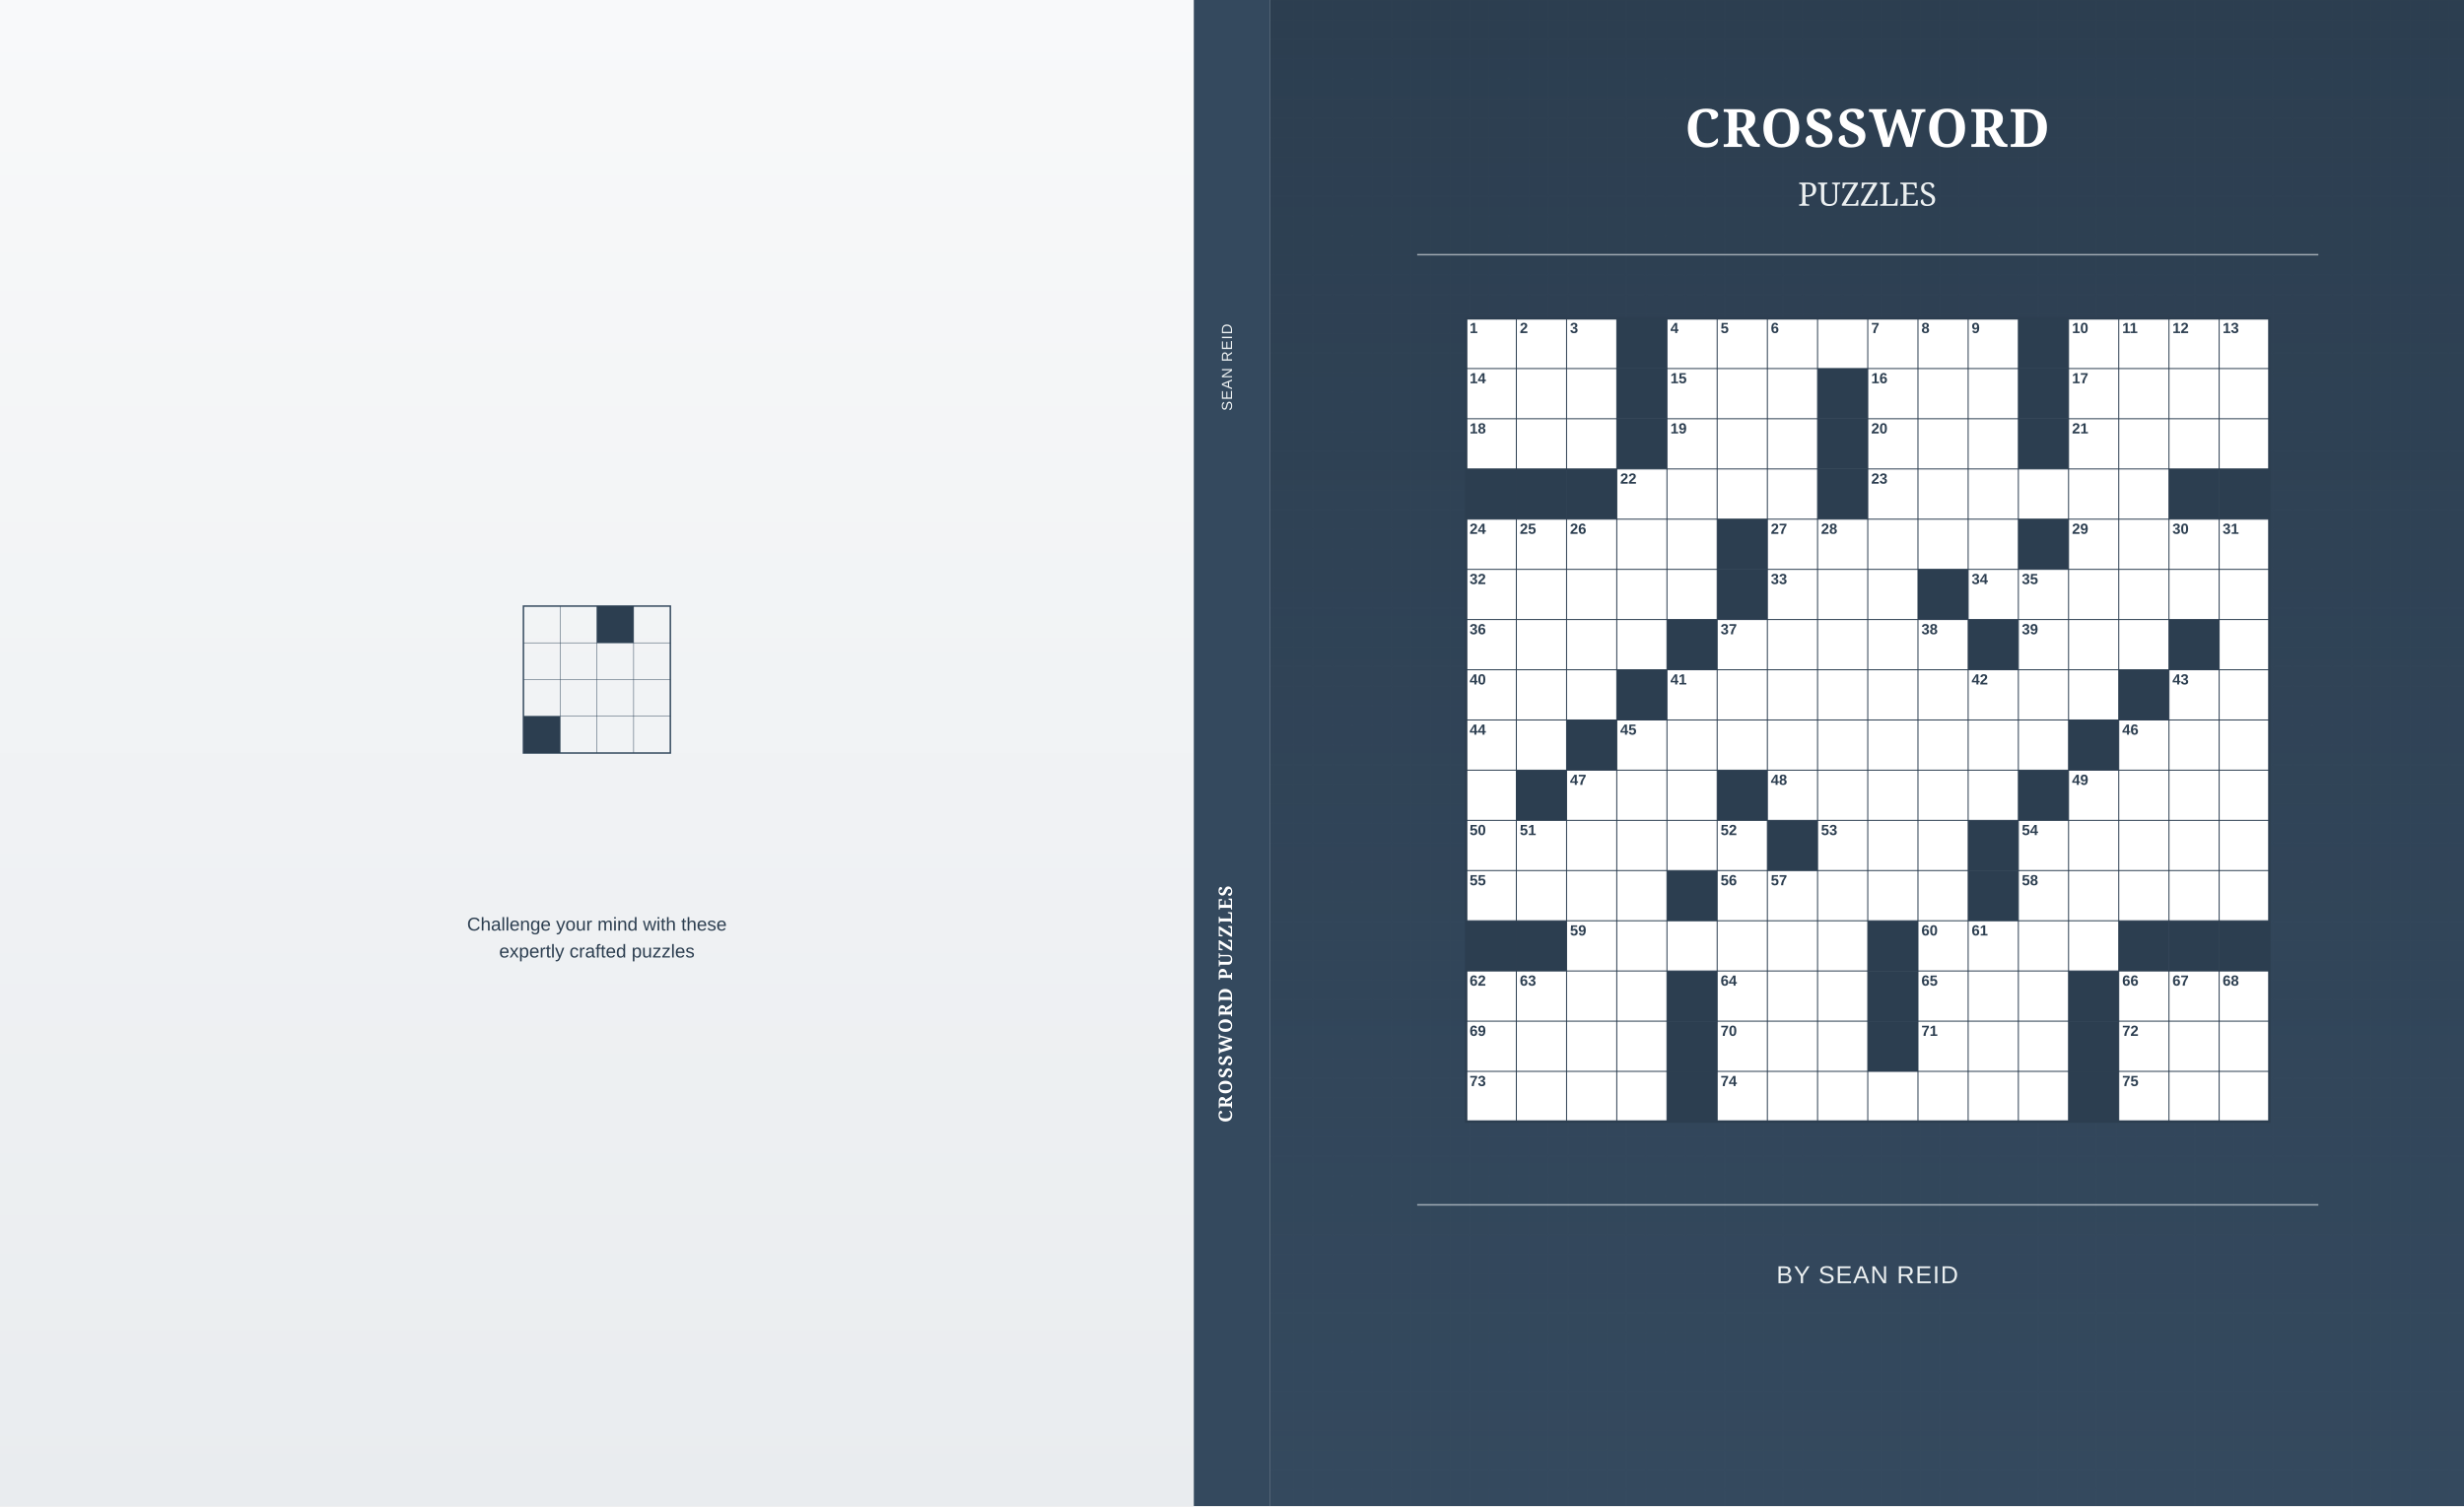
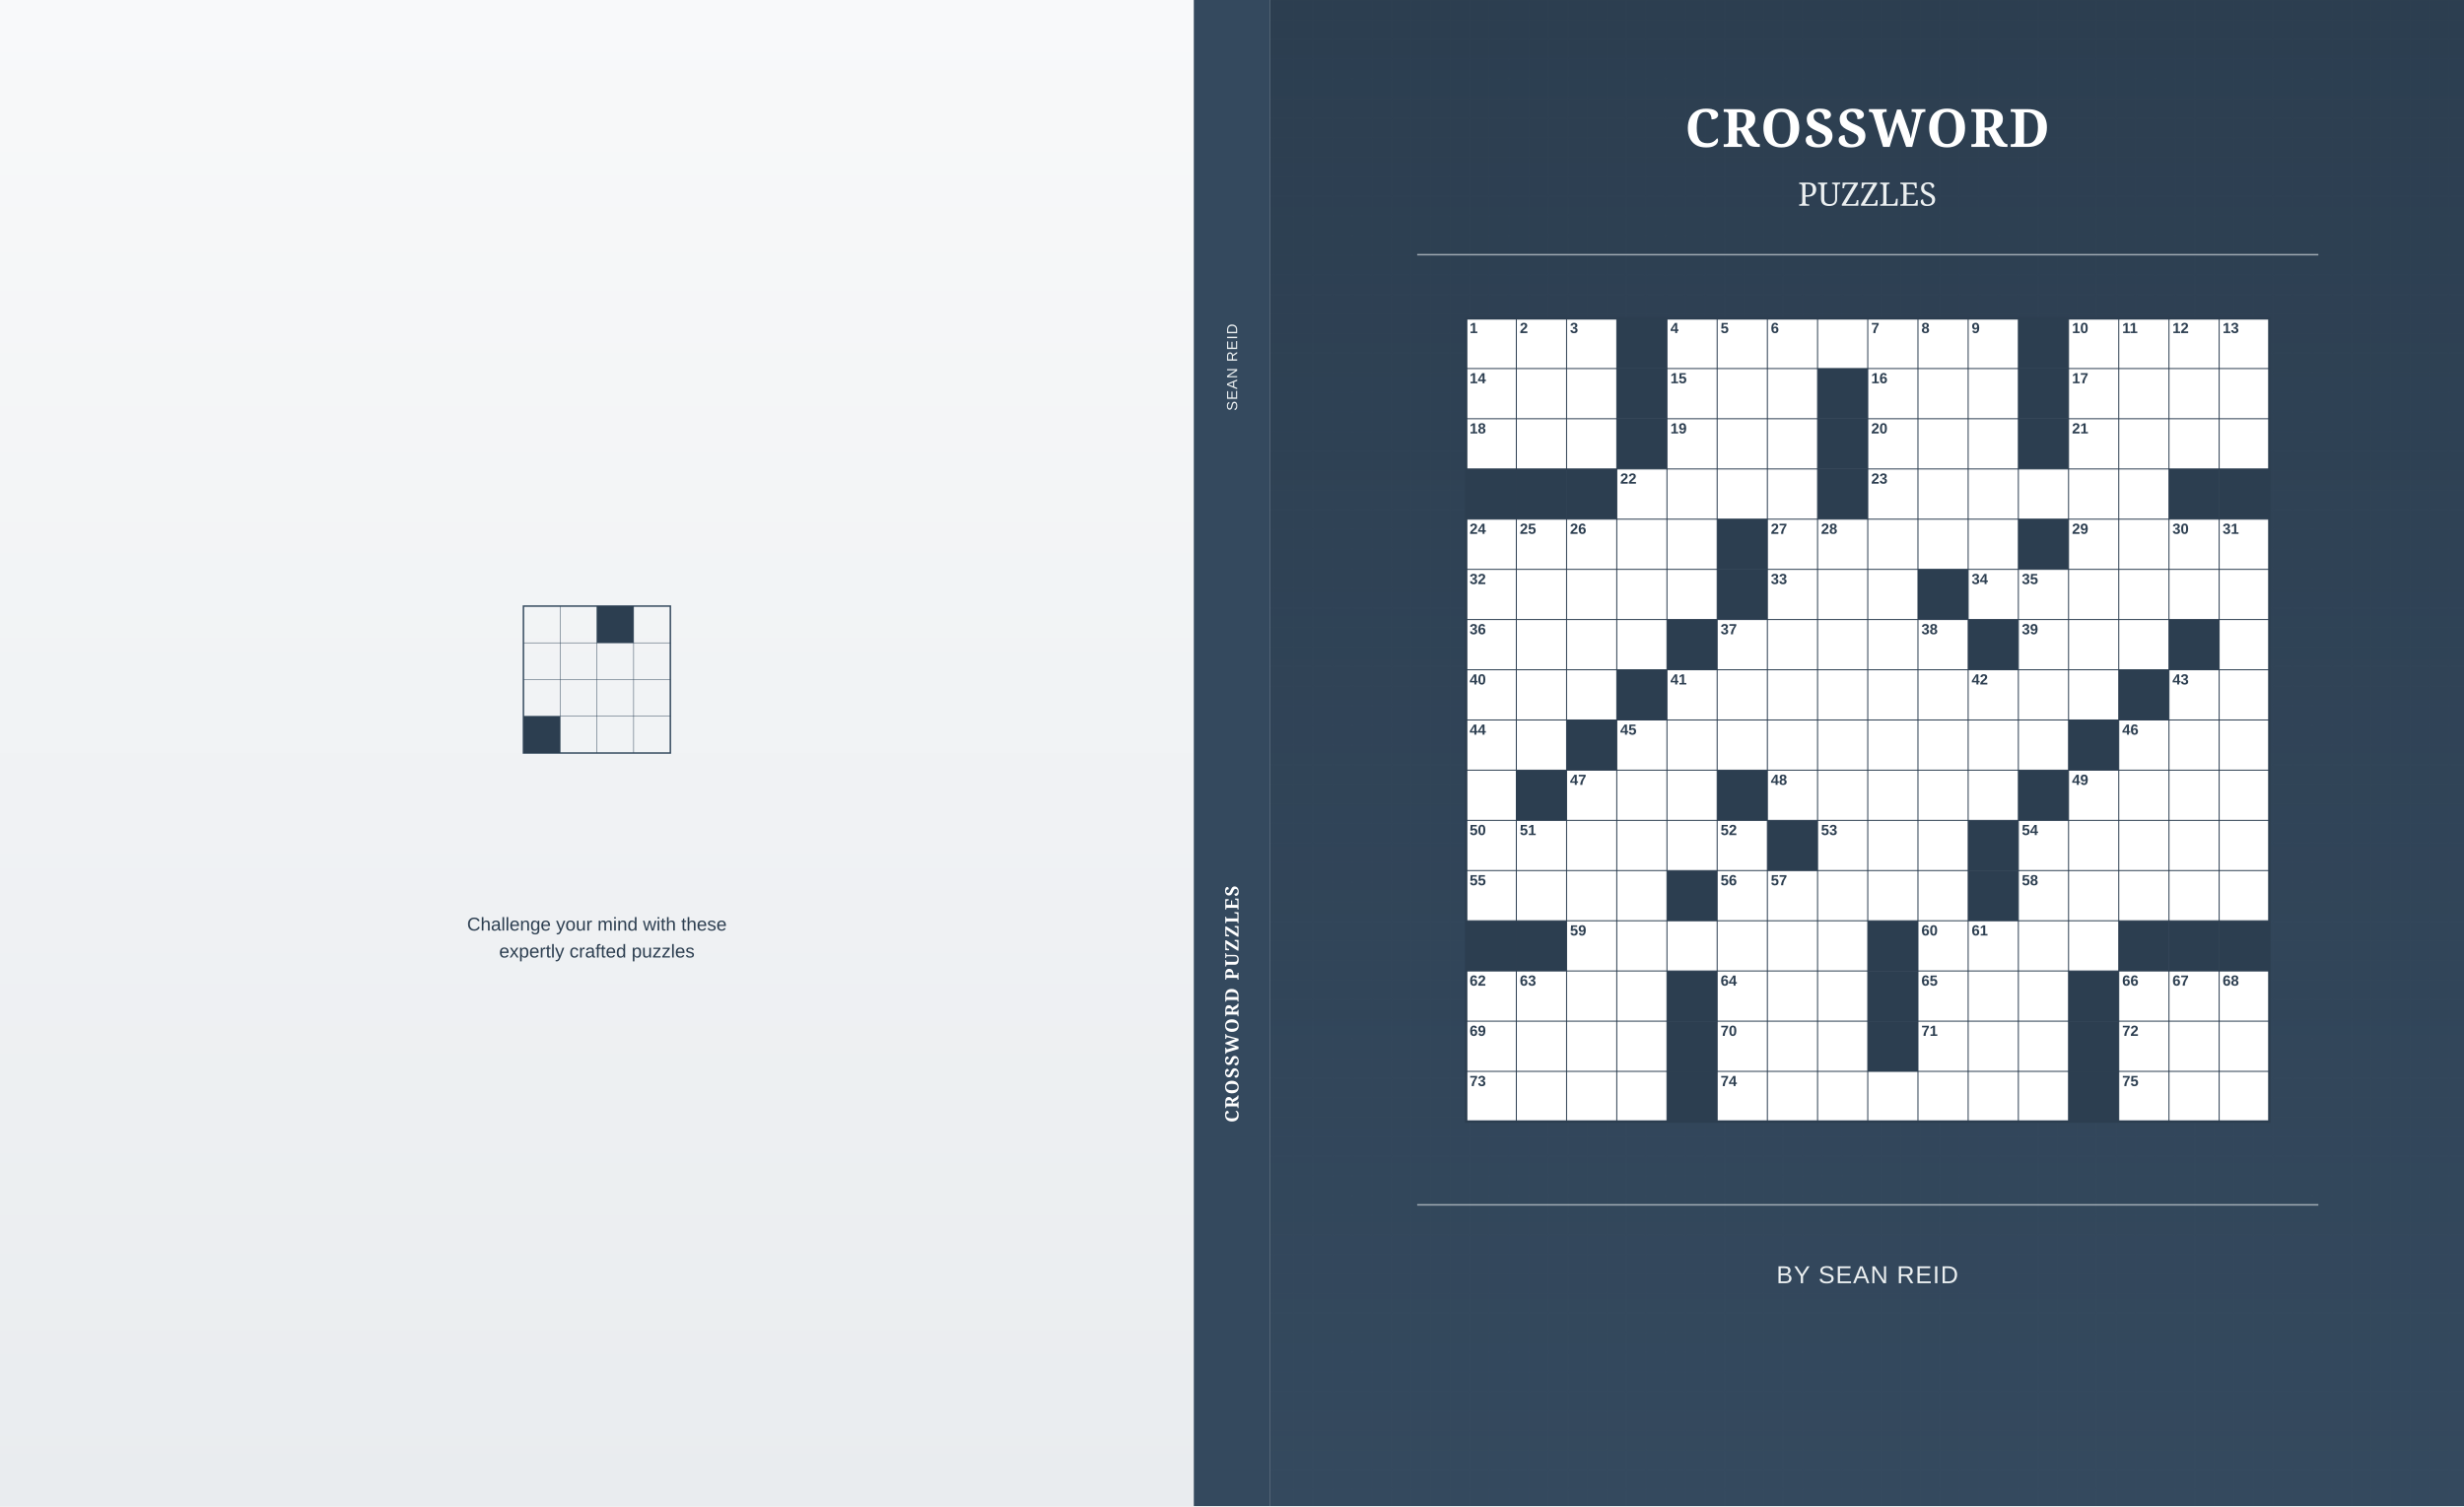
<svg xmlns="http://www.w3.org/2000/svg" width="5031" height="3075" viewBox="0 0 5031 3075">
  <rect width="5031" height="3075" fill="#ffffff" />
  <g id="back_cover">
    <defs>
      <linearGradient id="backGrad" x1="0%" y1="0%" x2="0%" y2="100%">
        <stop offset="0%" style="stop-color:#f8f9fa;stop-opacity:1" />
        <stop offset="100%" style="stop-color:#e9ecef;stop-opacity:1" />
      </linearGradient>
    </defs>
    <rect x="0" y="0" width="2437.5" height="3075" fill="url(#backGrad)" />
    <g transform="translate(1068.75, 1237.5)">
      <rect x="0" y="0" width="300" height="300" fill="none" stroke="#34495e" stroke-width="3" />
      <line x1="75" y1="0" x2="75" y2="300" stroke="#34495e" stroke-width="1" />
      <line x1="150" y1="0" x2="150" y2="300" stroke="#34495e" stroke-width="1" />
      <line x1="225" y1="0" x2="225" y2="300" stroke="#34495e" stroke-width="1" />
      <line x1="0" y1="75" x2="300" y2="75" stroke="#34495e" stroke-width="1" />
      <line x1="0" y1="150" x2="300" y2="150" stroke="#34495e" stroke-width="1" />
      <line x1="0" y1="225" x2="300" y2="225" stroke="#34495e" stroke-width="1" />
      <rect x="150" y="0" width="75" height="75" fill="#2c3e50" />
      <rect x="0" y="225" width="75" height="75" fill="#2c3e50" />
    </g>
    <text x="1218.75" y="1900" text-anchor="middle" font-family="Arial, sans-serif" font-size="38" fill="#2c3e50">
      Challenge your mind with these
    </text>
    <text x="1218.75" y="1955" text-anchor="middle" font-family="Arial, sans-serif" font-size="38" fill="#2c3e50">
      expertly crafted puzzles
    </text>
  </g>
  <g id="spine">
    <rect x="2437.5" y="0" width="156.1" height="3075" fill="#34495e" />
-     <text x="2515.55" y="2050" text-anchor="middle" font-family="Georgia, serif" font-size="38" font-weight="bold" fill="#ffffff" letter-spacing="3" transform="rotate(-90 2515.55 2050)">
+     <text x="2528.85" y="2050" text-anchor="middle" font-family="Georgia, serif" font-size="38" font-weight="bold" fill="#ffffff" letter-spacing="3" transform="rotate(-90 2528.85 2050)">
      CROSSWORD PUZZLES
    </text>
-     <text x="2515.55" y="750" text-anchor="middle" font-family="Arial, sans-serif" font-size="30" fill="#ecf0f1" letter-spacing="2" transform="rotate(-90 2515.55 750)">
+     <text x="2526.05" y="750" text-anchor="middle" font-family="Arial, sans-serif" font-size="30" fill="#ecf0f1" letter-spacing="2" transform="rotate(-90 2526.05 750)">
      SEAN REID
    </text>
  </g>
  <g id="front_cover">
    <defs>
      <linearGradient id="frontGrad" x1="0%" y1="0%" x2="0%" y2="100%">
        <stop offset="0%" style="stop-color:#2c3e50;stop-opacity:1" />
        <stop offset="100%" style="stop-color:#34495e;stop-opacity:1" />
      </linearGradient>
      <pattern id="gridPattern" x="0" y="0" width="40" height="40" patternUnits="userSpaceOnUse">
        <rect width="40" height="40" fill="none" />
        <path d="M 40 0 L 0 0 0 40" fill="none" stroke="#4a5f7f" stroke-width="0.5" opacity="0.3" />
      </pattern>
    </defs>
    <rect x="2593.6" y="0" width="2437.4" height="3075" fill="url(#frontGrad)" />
    <rect x="2593.6" y="0" width="2437.4" height="3075" fill="url(#gridPattern)" opacity="0.5" />
    <g id="crossword_main" transform="translate(2993.6, 650)">
      <g id="grid">
        <rect x="0" y="0" width="1640" height="1640" fill="#ffffff" stroke="#2c3e50" stroke-width="5" />
        <g stroke="#2c3e50" stroke-width="2">
          <line x1="102.5" y1="0" x2="102.5" y2="1640" />
          <line x1="205" y1="0" x2="205" y2="1640" />
          <line x1="307.5" y1="0" x2="307.5" y2="1640" />
          <line x1="410" y1="0" x2="410" y2="1640" />
          <line x1="512.5" y1="0" x2="512.5" y2="1640" />
          <line x1="615" y1="0" x2="615" y2="1640" />
          <line x1="717.5" y1="0" x2="717.5" y2="1640" />
          <line x1="820" y1="0" x2="820" y2="1640" />
          <line x1="922.5" y1="0" x2="922.5" y2="1640" />
          <line x1="1025" y1="0" x2="1025" y2="1640" />
          <line x1="1127.5" y1="0" x2="1127.5" y2="1640" />
          <line x1="1230" y1="0" x2="1230" y2="1640" />
          <line x1="1332.5" y1="0" x2="1332.5" y2="1640" />
          <line x1="1435" y1="0" x2="1435" y2="1640" />
          <line x1="1537.5" y1="0" x2="1537.5" y2="1640" />
          <line x1="0" y1="102.5" x2="1640" y2="102.5" />
          <line x1="0" y1="205" x2="1640" y2="205" />
          <line x1="0" y1="307.5" x2="1640" y2="307.5" />
          <line x1="0" y1="410" x2="1640" y2="410" />
          <line x1="0" y1="512.5" x2="1640" y2="512.5" />
          <line x1="0" y1="615" x2="1640" y2="615" />
          <line x1="0" y1="717.5" x2="1640" y2="717.5" />
          <line x1="0" y1="820" x2="1640" y2="820" />
          <line x1="0" y1="922.5" x2="1640" y2="922.5" />
          <line x1="0" y1="1025" x2="1640" y2="1025" />
          <line x1="0" y1="1127.5" x2="1640" y2="1127.5" />
          <line x1="0" y1="1230" x2="1640" y2="1230" />
          <line x1="0" y1="1332.5" x2="1640" y2="1332.5" />
          <line x1="0" y1="1435" x2="1640" y2="1435" />
          <line x1="0" y1="1537.5" x2="1640" y2="1537.5" />
        </g>
        <g fill="#2c3e50">
          <rect x="307.5" y="0" width="102.5" height="102.5" />
          <rect x="1127.5" y="0" width="102.5" height="102.5" />
          <rect x="307.5" y="102.5" width="102.5" height="102.5" />
          <rect x="717.5" y="102.5" width="102.5" height="102.5" />
          <rect x="1127.5" y="102.5" width="102.5" height="102.5" />
          <rect x="307.5" y="205" width="102.5" height="102.5" />
          <rect x="717.5" y="205" width="102.5" height="102.5" />
          <rect x="1127.5" y="205" width="102.5" height="102.5" />
          <rect x="0" y="307.5" width="102.5" height="102.5" />
          <rect x="102.5" y="307.5" width="102.5" height="102.5" />
          <rect x="205" y="307.5" width="102.5" height="102.5" />
          <rect x="717.5" y="307.5" width="102.5" height="102.5" />
          <rect x="1435" y="307.5" width="102.5" height="102.5" />
          <rect x="1537.5" y="307.5" width="102.5" height="102.5" />
          <rect x="512.5" y="410" width="102.5" height="102.5" />
          <rect x="1127.5" y="410" width="102.5" height="102.5" />
          <rect x="512.5" y="512.5" width="102.5" height="102.5" />
          <rect x="922.5" y="512.5" width="102.5" height="102.5" />
          <rect x="410" y="615" width="102.5" height="102.5" />
          <rect x="1025" y="615" width="102.5" height="102.5" />
          <rect x="1435" y="615" width="102.5" height="102.5" />
          <rect x="307.5" y="717.5" width="102.5" height="102.5" />
          <rect x="1332.5" y="717.5" width="102.5" height="102.5" />
          <rect x="205" y="820" width="102.5" height="102.5" />
          <rect x="1230" y="820" width="102.5" height="102.5" />
          <rect x="102.5" y="922.5" width="102.5" height="102.5" />
          <rect x="512.5" y="922.5" width="102.5" height="102.5" />
          <rect x="1127.5" y="922.5" width="102.5" height="102.5" />
          <rect x="615" y="1025" width="102.5" height="102.5" />
          <rect x="1025" y="1025" width="102.5" height="102.5" />
          <rect x="410" y="1127.5" width="102.5" height="102.5" />
          <rect x="1025" y="1127.5" width="102.5" height="102.5" />
          <rect x="0" y="1230" width="102.5" height="102.5" />
          <rect x="102.5" y="1230" width="102.5" height="102.5" />
          <rect x="820" y="1230" width="102.5" height="102.5" />
          <rect x="1332.5" y="1230" width="102.5" height="102.5" />
          <rect x="1435" y="1230" width="102.5" height="102.5" />
          <rect x="1537.5" y="1230" width="102.5" height="102.5" />
          <rect x="410" y="1332.5" width="102.5" height="102.5" />
          <rect x="820" y="1332.5" width="102.5" height="102.5" />
          <rect x="1230" y="1332.5" width="102.5" height="102.5" />
          <rect x="410" y="1435" width="102.5" height="102.5" />
          <rect x="820" y="1435" width="102.5" height="102.5" />
          <rect x="1230" y="1435" width="102.5" height="102.5" />
          <rect x="410" y="1537.5" width="102.5" height="102.5" />
          <rect x="1230" y="1537.5" width="102.5" height="102.5" />
        </g>
        <g font-family="Arial, sans-serif" font-size="30" fill="#2c3e50" font-weight="bold">
          <text x="7" y="30">1</text>
          <text x="109.5" y="30">2</text>
          <text x="212" y="30">3</text>
          <text x="417" y="30">4</text>
          <text x="519.5" y="30">5</text>
          <text x="622" y="30">6</text>
          <text x="827" y="30">7</text>
          <text x="929.5" y="30">8</text>
          <text x="1032" y="30">9</text>
          <text x="1237" y="30">10</text>
          <text x="1339.5" y="30">11</text>
          <text x="1442" y="30">12</text>
          <text x="1544.5" y="30">13</text>
          <text x="7" y="132.5">14</text>
          <text x="417" y="132.5">15</text>
          <text x="827" y="132.5">16</text>
          <text x="1237" y="132.5">17</text>
          <text x="7" y="235">18</text>
          <text x="417" y="235">19</text>
          <text x="827" y="235">20</text>
          <text x="1237" y="235">21</text>
          <text x="314.5" y="337.5">22</text>
          <text x="827" y="337.5">23</text>
          <text x="7" y="440">24</text>
          <text x="109.5" y="440">25</text>
          <text x="212" y="440">26</text>
          <text x="622" y="440">27</text>
          <text x="724.5" y="440">28</text>
          <text x="1237" y="440">29</text>
          <text x="1442" y="440">30</text>
          <text x="1544.5" y="440">31</text>
          <text x="7" y="542.5">32</text>
          <text x="622" y="542.5">33</text>
          <text x="1032" y="542.5">34</text>
          <text x="1134.5" y="542.5">35</text>
          <text x="7" y="645">36</text>
          <text x="519.5" y="645">37</text>
          <text x="929.5" y="645">38</text>
          <text x="1134.5" y="645">39</text>
          <text x="7" y="747.5">40</text>
          <text x="417" y="747.5">41</text>
          <text x="1032" y="747.5">42</text>
          <text x="1442" y="747.5">43</text>
          <text x="7" y="850">44</text>
          <text x="314.5" y="850">45</text>
          <text x="1339.5" y="850">46</text>
          <text x="212" y="952.5">47</text>
          <text x="622" y="952.5">48</text>
          <text x="1237" y="952.5">49</text>
          <text x="7" y="1055">50</text>
          <text x="109.5" y="1055">51</text>
          <text x="519.5" y="1055">52</text>
          <text x="724.5" y="1055">53</text>
          <text x="1134.5" y="1055">54</text>
          <text x="7" y="1157.5">55</text>
          <text x="519.5" y="1157.5">56</text>
          <text x="622" y="1157.5">57</text>
          <text x="1134.5" y="1157.5">58</text>
          <text x="212" y="1260">59</text>
          <text x="929.5" y="1260">60</text>
          <text x="1032" y="1260">61</text>
          <text x="7" y="1362.5">62</text>
          <text x="109.5" y="1362.5">63</text>
          <text x="519.5" y="1362.5">64</text>
          <text x="929.5" y="1362.5">65</text>
          <text x="1339.5" y="1362.5">66</text>
          <text x="1442" y="1362.5">67</text>
          <text x="1544.5" y="1362.5">68</text>
          <text x="7" y="1465">69</text>
          <text x="519.5" y="1465">70</text>
          <text x="929.5" y="1465">71</text>
          <text x="1339.5" y="1465">72</text>
          <text x="7" y="1567.5">73</text>
          <text x="519.5" y="1567.5">74</text>
          <text x="1339.5" y="1567.5">75</text>
        </g>
      </g>
    </g>
    <text id="title_text" x="3812.8" y="300" text-anchor="middle" font-family="Georgia, serif" font-size="108" font-weight="bold" fill="#ffffff" letter-spacing="4">
      CROSSWORD
    </text>
    <text id="subtitle_text" x="3812.8" y="420" text-anchor="middle" font-family="Georgia, serif" font-size="66" fill="#ecf0f1">
      PUZZLES
    </text>
    <text id="author_text" x="3812.8" y="2620" text-anchor="middle" font-family="Arial, sans-serif" font-size="50" fill="#ecf0f1" letter-spacing="2">
      BY SEAN REID
    </text>
    <line x1="2893.6" y1="520" x2="4733.6" y2="520" stroke="#ecf0f1" stroke-width="3" opacity="0.6" />
    <line x1="2893.6" y1="2460" x2="4733.6" y2="2460" stroke="#ecf0f1" stroke-width="3" opacity="0.6" />
  </g>
</svg>
